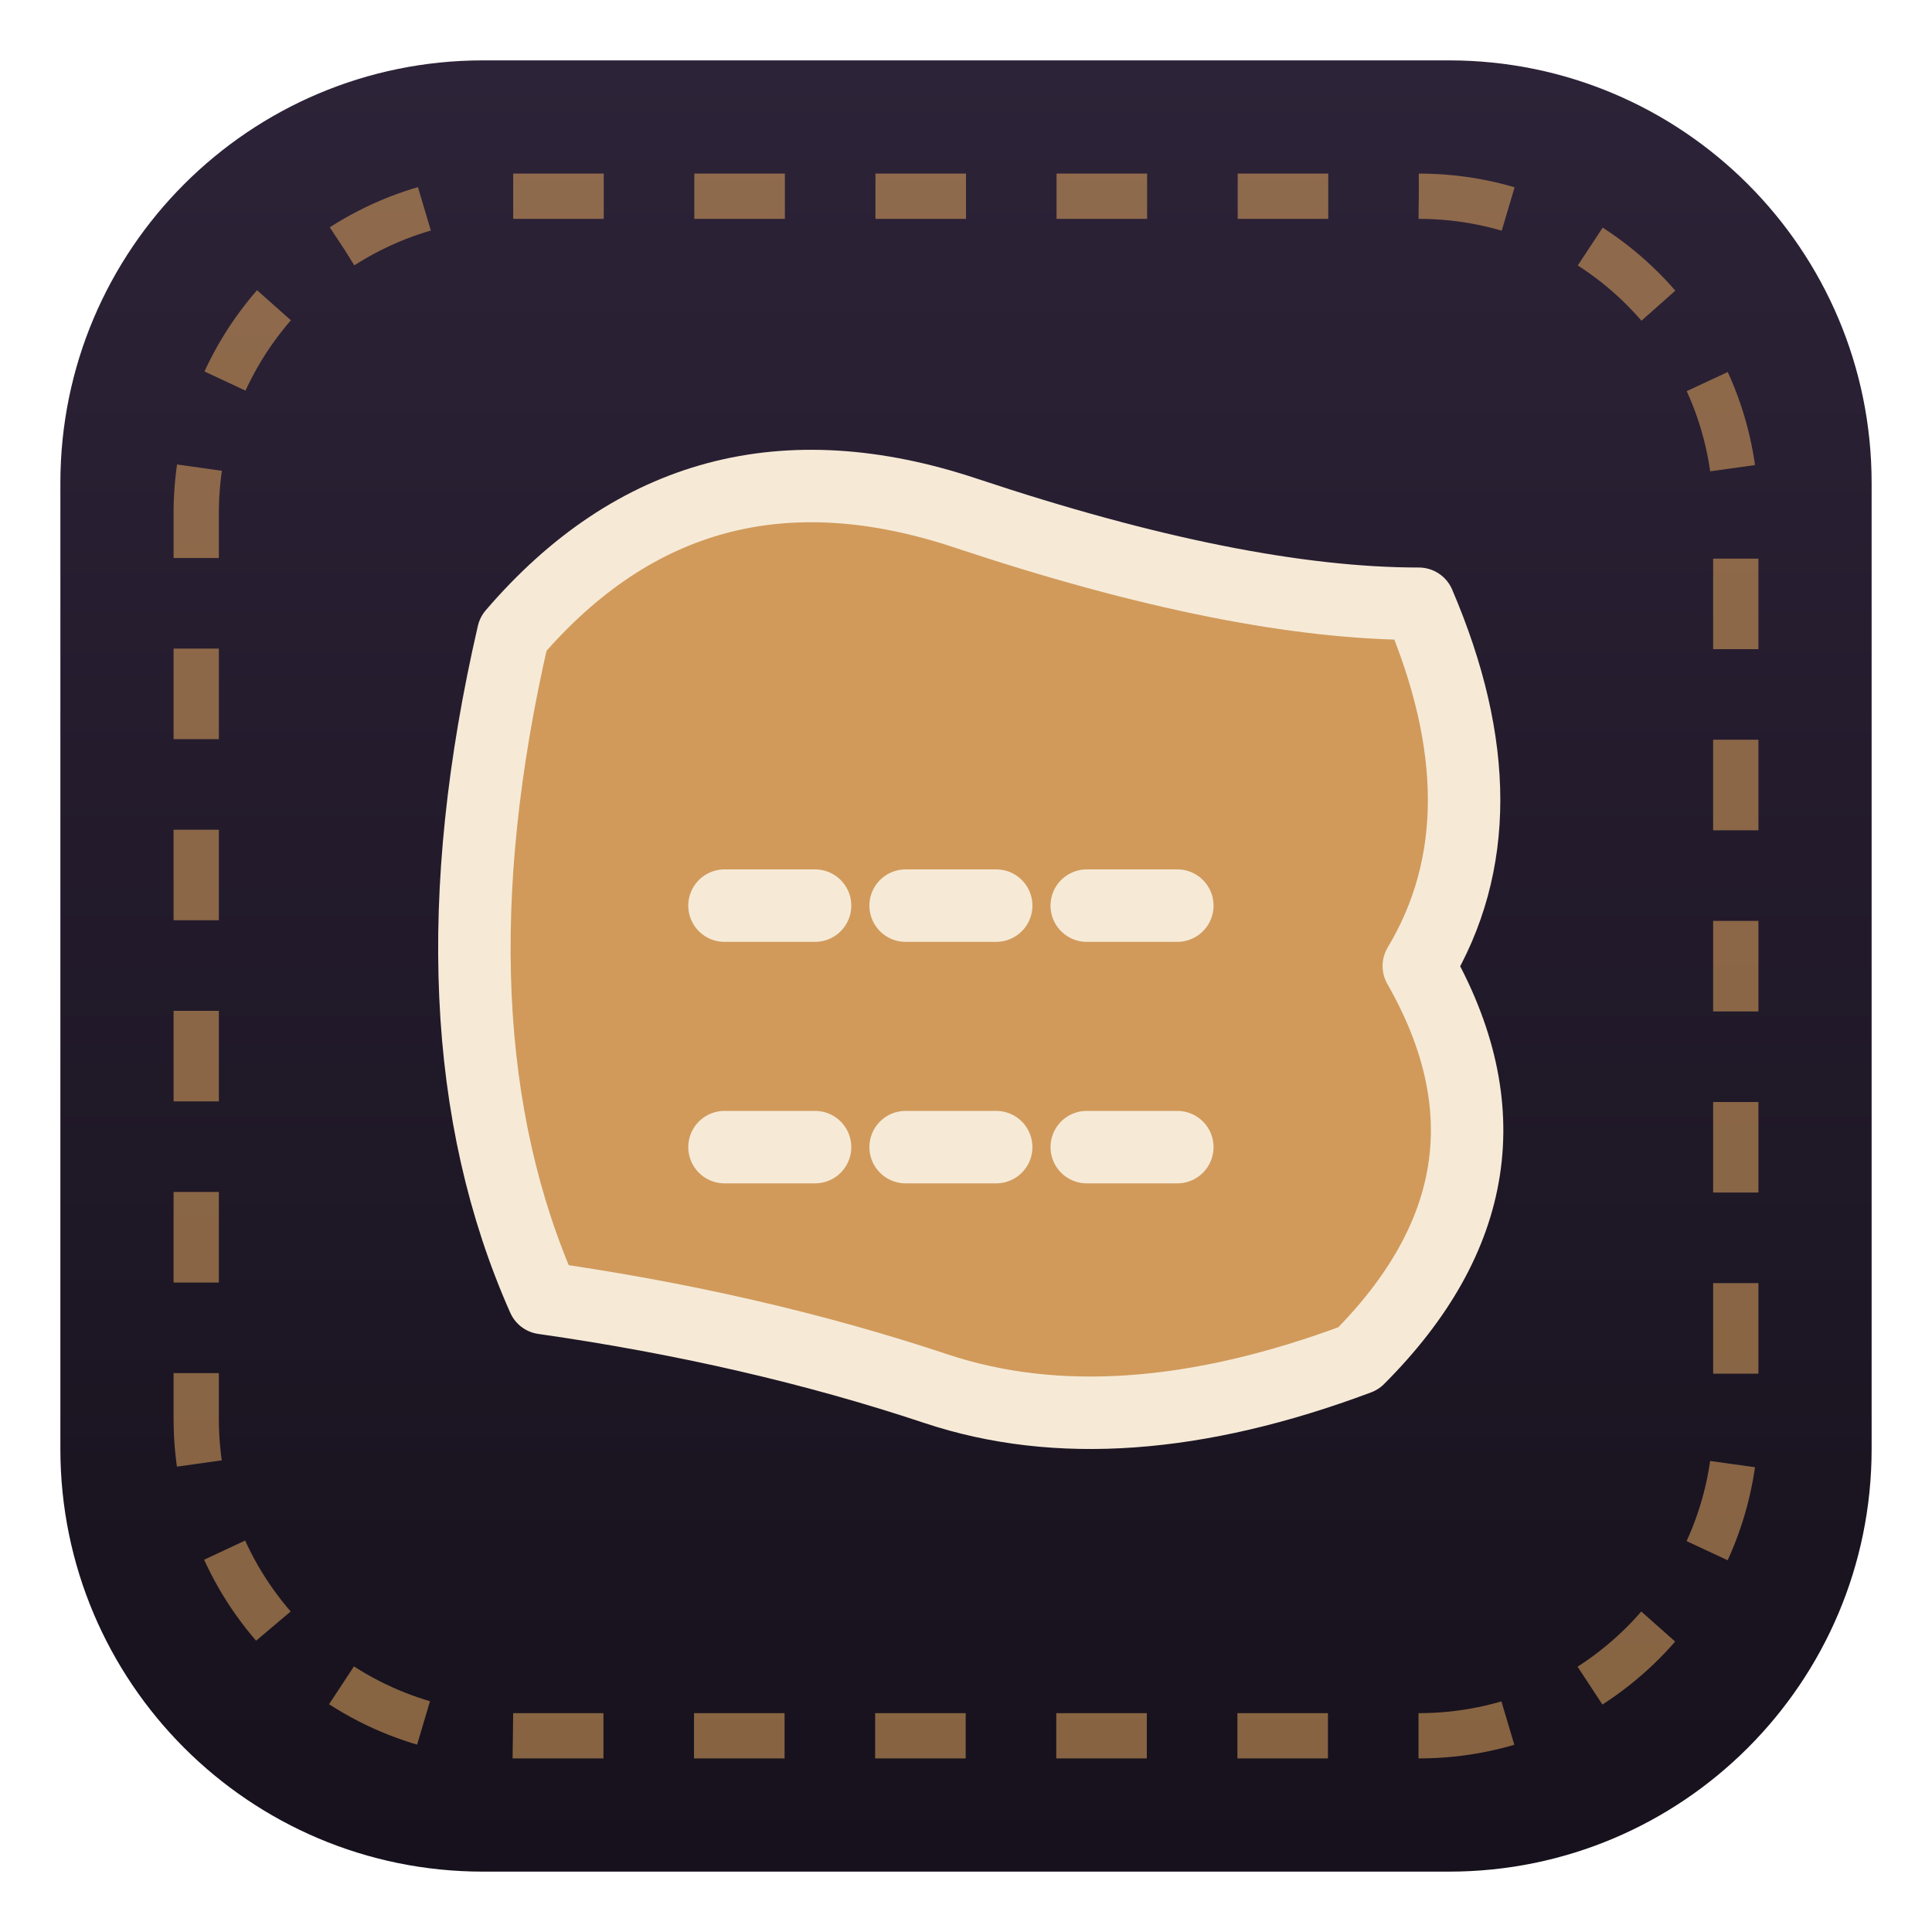
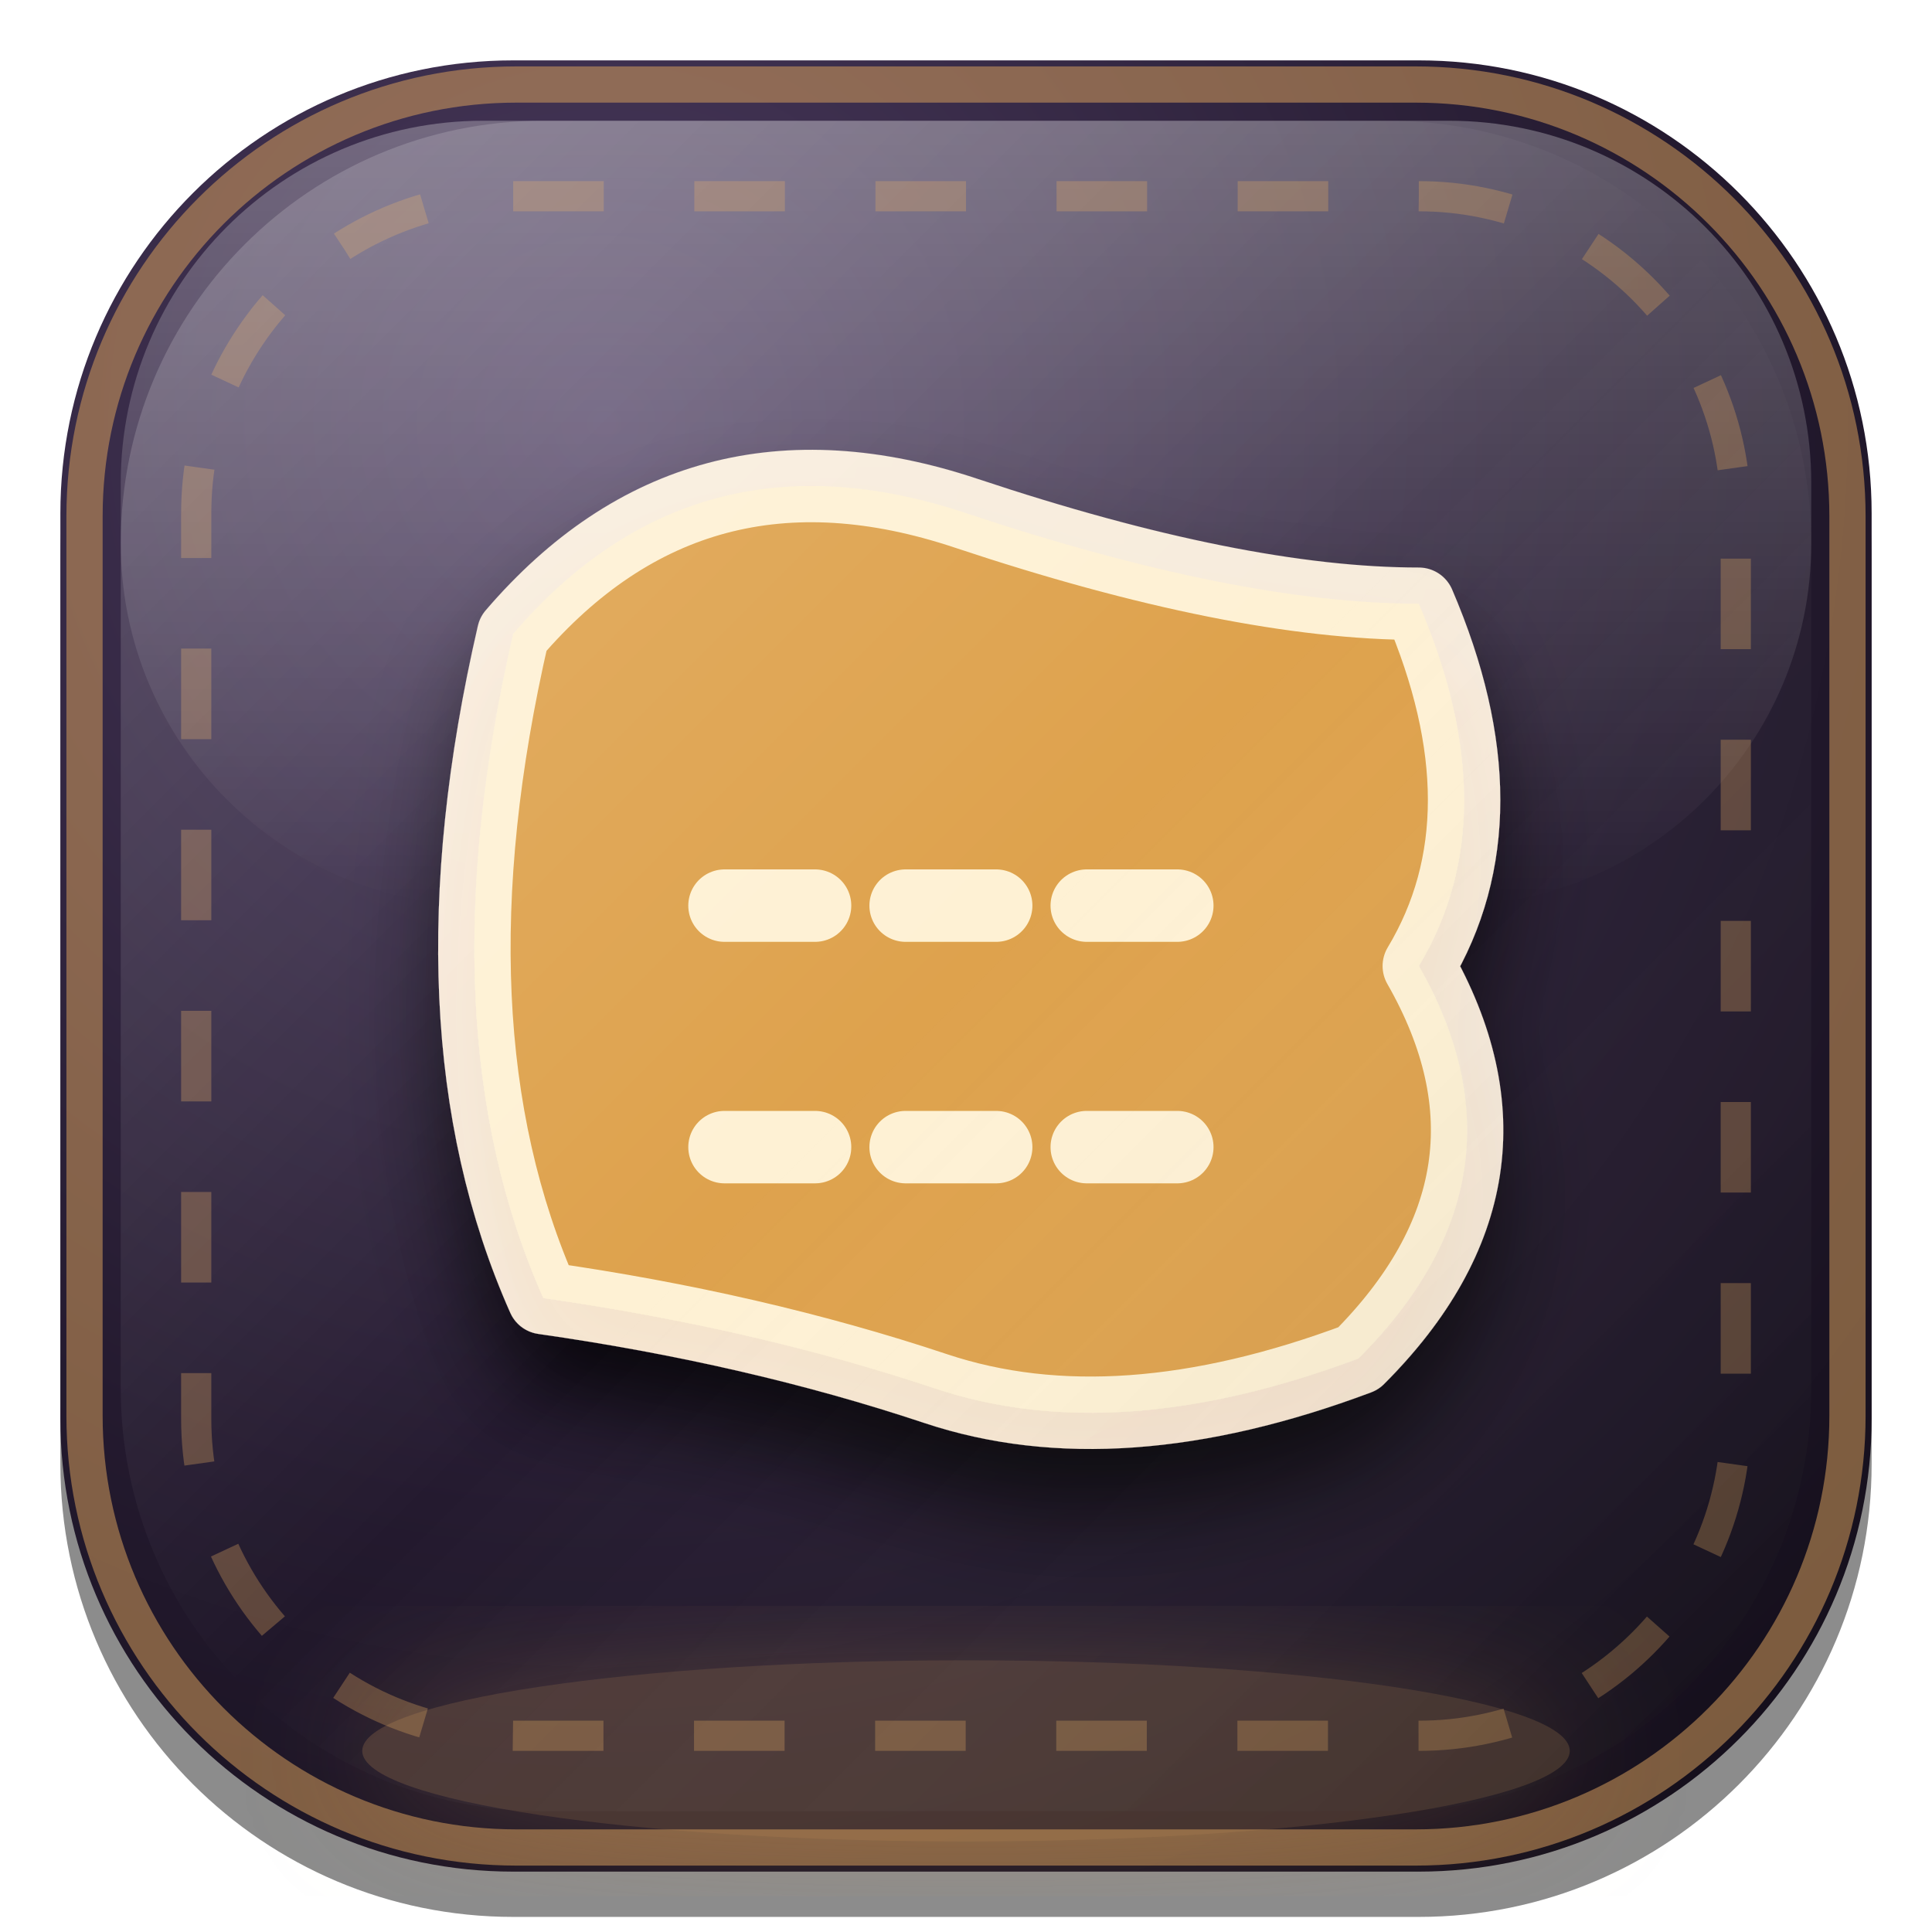
<svg xmlns="http://www.w3.org/2000/svg" viewBox="0 0 64 64" width="64" height="64" role="img">
  <defs>
-     <linearGradient id="t" x1="0" y1="0" x2="0" y2="1">
-       <stop offset="0" stop-color="#2d2338" />
-       <stop offset="1" stop-color="#16111c" />
+     <radialGradient id="bg" cx=".3" cy=".2" r="1.1">
+       <stop offset="0" stop-color="#4a3a5e" />
+       <stop offset=".55" stop-color="#241a2f" />
+       <stop offset="1" stop-color="#0f0b14" />
+     </radialGradient>
+     <linearGradient id="gl" x1="0" y1="0" x2="0" y2="1">
+       <stop offset="0" stop-color="#fff" stop-opacity=".55" />
+       <stop offset="1" stop-color="#fff" stop-opacity="0" />
    </linearGradient>
+     <linearGradient id="gs" x1="0" y1="0" x2="1" y2="1">
+       <stop offset="0" stop-color="#fff" stop-opacity=".5" />
+       <stop offset=".5" stop-color="#fff" stop-opacity="0" />
+       <stop offset="1" stop-color="#000" stop-opacity=".35" />
+     </linearGradient>
+     <filter id="ds" x="-20%" y="-20%" width="140%" height="150%">
+       <feDropShadow dx="0" dy="2.2" stdDeviation="1.6" flood-color="#000" flood-opacity=".6" />
+     </filter>
+     <filter id="gw" x="-30%" y="-30%" width="160%" height="160%">
+       <feGaussianBlur stdDeviation="2.2" result="b" />
+       <feMerge>
+         <feMergeNode in="b" />
+         <feMergeNode in="SourceGraphic" />
+       </feMerge>
+     </filter>
  </defs>
-   <rect x="2" y="2" width="60" height="60" rx="14" fill="url(#t)" />
-   <rect x="6.5" y="6.5" width="51" height="51" rx="10.5" fill="none" stroke="#d19a5b" stroke-opacity=".6" stroke-width="1.5" stroke-dasharray="3 3" />
-   <g fill="none" stroke="#f6ead7" stroke-width="2.4" stroke-linejoin="round" stroke-linecap="round">
-     <path d="M17 21q6-7 15-4t15 3q3 7 0 12 4 7-2 13-8 3-14 1t-13-3q-4-9-1-22z" fill="#d19a5b" />
-     <path d="M24 30h16M24 38h16" stroke-dasharray="3 3" />
+   <rect x="2" y="3.5" width="60" height="60" rx="15" fill="#000" opacity=".45" />
+   <rect x="2" y="2" width="60" height="60" rx="15" fill="url(#bg)" />
+   <rect x="2.8" y="2.8" width="58.4" height="58.4" rx="14.3" fill="none" stroke="#d19a5b" stroke-opacity=".55" stroke-width="1.2" />
+   <rect x="4" y="4" width="56" height="26" rx="12" fill="url(#gl)" opacity=".5" />
+   <rect x="6.5" y="6.5" width="51" height="51" rx="10.5" fill="none" stroke="#d19a5b" stroke-opacity=".35" stroke-width="1" stroke-dasharray="3 3" />
+   <ellipse cx="32" cy="58" rx="20" ry="3" fill="#d19a5b" opacity=".25" filter="url(#gw)" />
+   <g filter="url(#ds)">
+     <g fill="none" stroke="#fff4e2" stroke-opacity=".95" stroke-width="2.4" stroke-linejoin="round" stroke-linecap="round">
+       <path d="M17 21q6-7 15-4t15 3q3 7 0 12 4 7-2 13-8 3-14 1t-13-3q-4-9-1-22z" fill="#d19a5b" />
+       <path d="M24 30h16M24 38h16" stroke-dasharray="3 3" />
+     </g>
  </g>
+   <g filter="url(#ds)" style="mix-blend-mode:soft-light" opacity=".9">
+     <g fill="none" stroke="none" stroke-width="0" stroke-linejoin="round" stroke-linecap="round">
+       <path d="M17 21q6-7 15-4t15 3q3 7 0 12 4 7-2 13-8 3-14 1t-13-3q-4-9-1-22z" fill="#d19a5b" />
+       <path d="M24 30h16M24 38h16" stroke-dasharray="3 3" />
+     </g>
+   </g>
+   <rect x="4" y="4" width="56" height="56" rx="14" fill="url(#gs)" opacity=".4" />
</svg>
